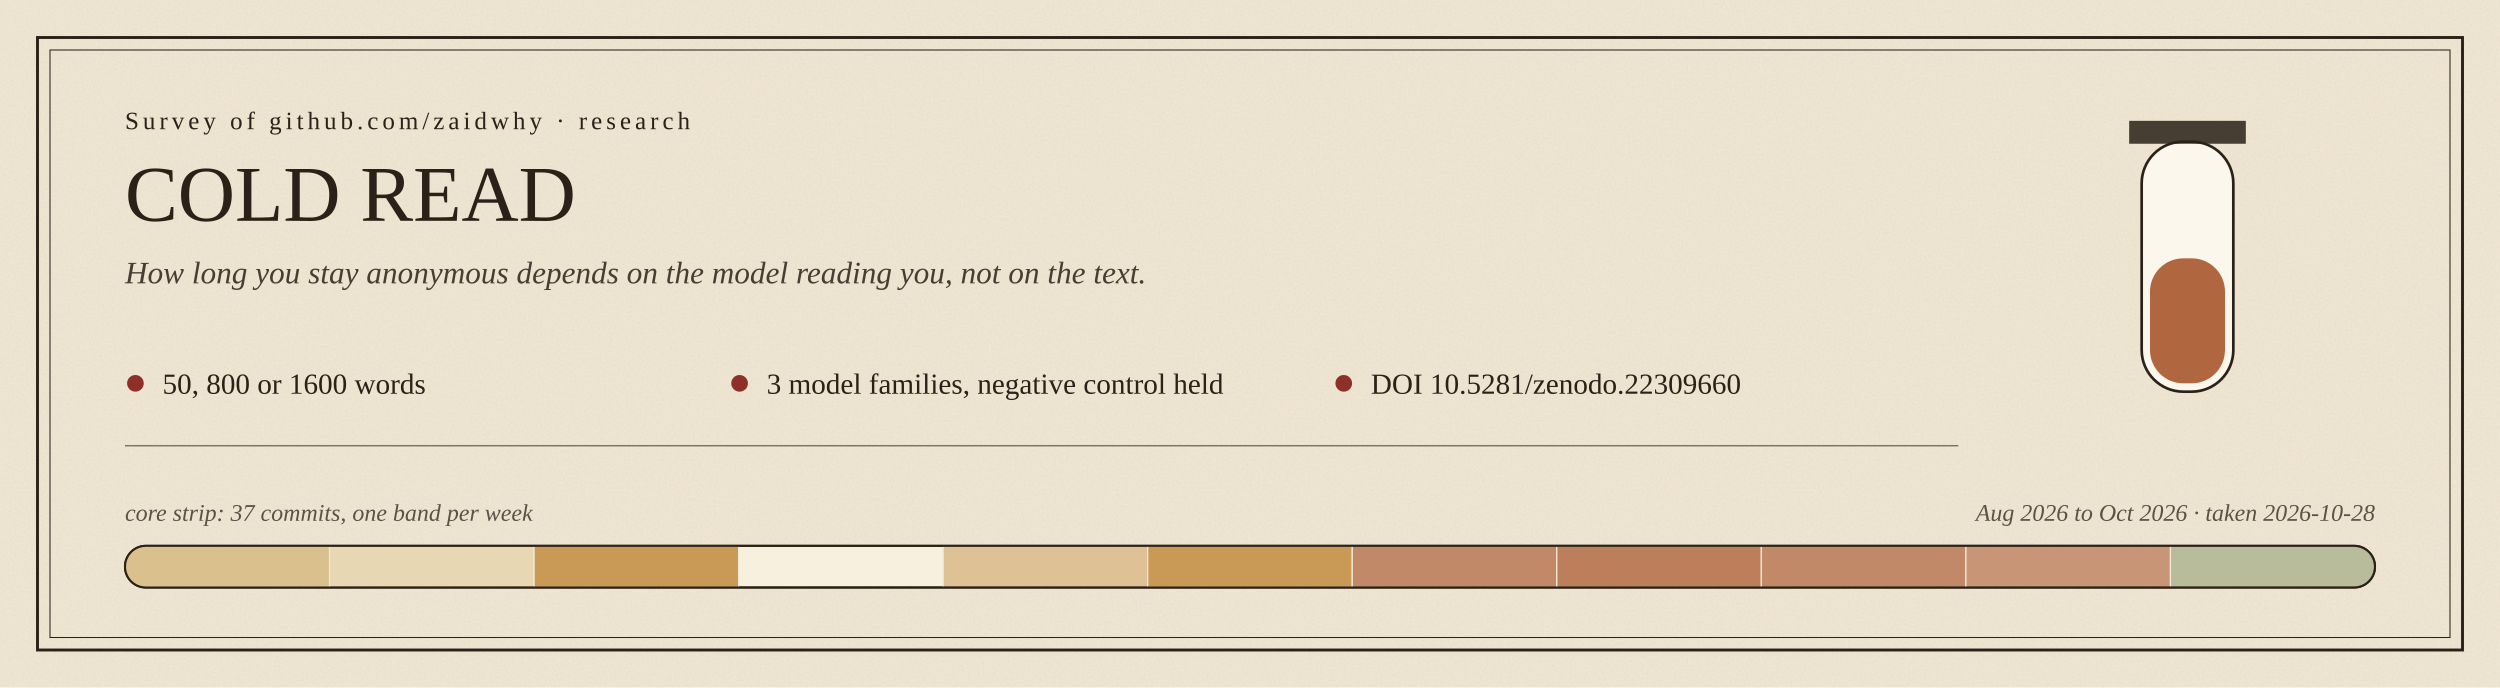
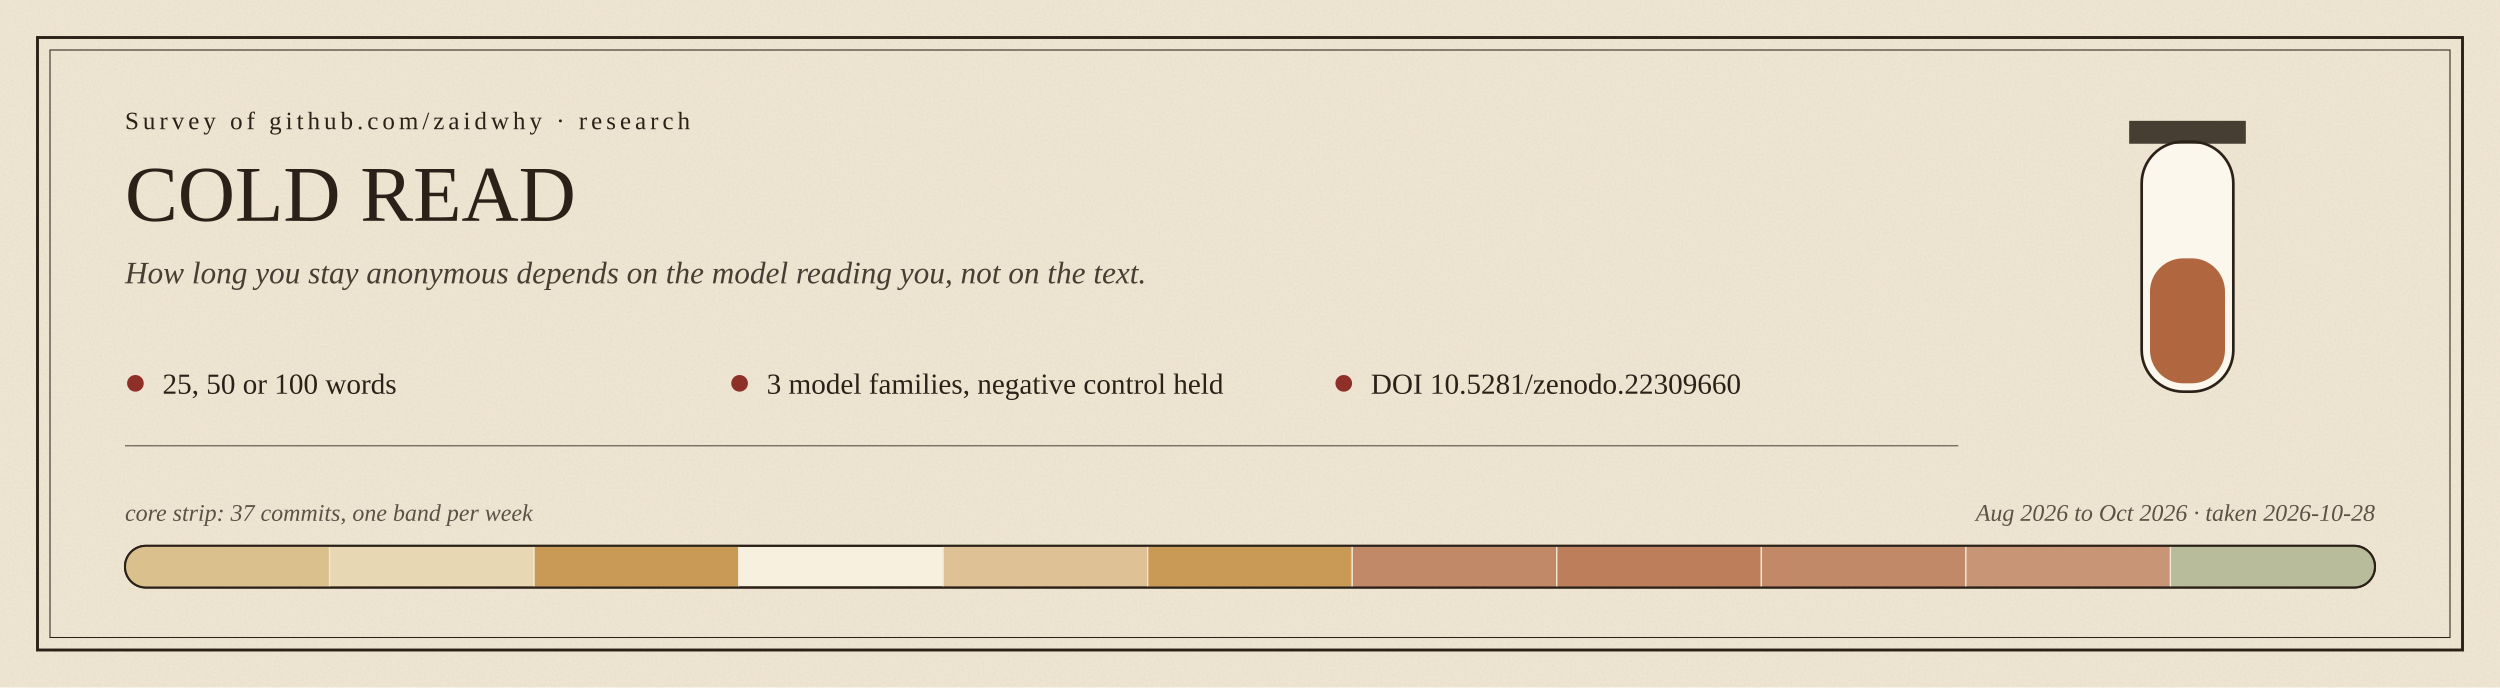
- <svg xmlns="http://www.w3.org/2000/svg" viewBox="0 0 1200 330" width="1200" height="330" role="img" aria-label="COLD READ: How long you stay anonymous depends on the model reading you, not on the text. 50, 800 or 1600 words; 3 model families, negative control held; DOI 10.5281/zenodo.22309660. Core strip: 37 commits over 11 weeks, Aug 2026 to Oct 2026.">
+ <svg xmlns="http://www.w3.org/2000/svg" viewBox="0 0 1200 330" width="1200" height="330" role="img" aria-label="COLD READ: How long you stay anonymous depends on the model reading you, not on the text. 25, 50 or 100 words with both option orders asked; 3 model families, negative control held; DOI 10.5281/zenodo.22309660. Core strip: 37 commits over 11 weeks, Aug 2026 to Oct 2026.">
  <defs>
    <filter id="paper">
      <feTurbulence type="fractalNoise" baseFrequency=".9" numOctaves="2" seed="7" />
      <feColorMatrix values="0 0 0 0 .17 0 0 0 0 .13 0 0 0 0 .09 0 0 0 .07 0" />
      <feComposite in2="SourceGraphic" operator="in" />
    </filter>
  </defs>
  <style>.rise{transform-box:fill-box;transform-origin:bottom;animation:rise 1.6s cubic-bezier(.3,0,.2,1) .3s both}@keyframes rise{from{transform:scaleY(0)}to{transform:scaleY(1)}}@media (prefers-reduced-motion:reduce){.rise{animation:none}}</style>
  <rect width="1200" height="330" fill="#F1E8D4" />
  <rect width="1200" height="330" filter="url(#paper)" />
  <rect x="18" y="18" width="1164" height="294" fill="none" stroke="#2B2118" stroke-width="1.4" />
  <rect x="24" y="24" width="1152" height="282" fill="none" stroke="#2B2118" stroke-width=".5" />
  <text x="60.0" y="62.0" text-anchor="start" fill="#2B2118" fill-opacity="1.0" style="font-family:Georgia,'Times New Roman',serif;font-size:12px;letter-spacing:.16em;text-transform:uppercase">Survey of github.com/zaidwhy  ·  research</text>
  <text x="60.0" y="106.0" text-anchor="start" fill="#2B2118" fill-opacity="1.0" style="font-family:Georgia,'Times New Roman',serif;font-size:38px">COLD READ</text>
  <text x="60.0" y="136.0" text-anchor="start" fill="#2B2118" fill-opacity="0.85" style="font-family:Georgia,'Times New Roman',serif;font-size:15px;font-style:italic">How long you stay anonymous depends on the model reading you, not on the text.</text>
  <circle cx="65" cy="184" r="4" fill="#8E2F28" />
-   <text x="78.0" y="189.0" text-anchor="start" fill="#2B2118" fill-opacity="1.0" style="font-family:Georgia,'Times New Roman',serif;font-size:14px">50, 800 or 1600 words</text>
+   <text x="78.0" y="189.0" text-anchor="start" fill="#2B2118" fill-opacity="1.0" style="font-family:Georgia,'Times New Roman',serif;font-size:14px">25, 50 or 100 words</text>
  <circle cx="355" cy="184" r="4" fill="#8E2F28" />
  <text x="368.0" y="189.0" text-anchor="start" fill="#2B2118" fill-opacity="1.0" style="font-family:Georgia,'Times New Roman',serif;font-size:14px">3 model families, negative control held</text>
  <circle cx="645" cy="184" r="4" fill="#8E2F28" />
  <text x="658.0" y="189.0" text-anchor="start" fill="#2B2118" fill-opacity="1.0" style="font-family:Georgia,'Times New Roman',serif;font-size:14px">DOI 10.5281/zenodo.22309660</text>
  <line x1="60" y1="214" x2="940" y2="214" stroke="#2B2118" stroke-width=".4" />
  <rect x="1028" y="68" width="44" height="120" rx="20" fill="#FBF7EC" stroke="#2B2118" stroke-width="1.3" />
  <rect class="rise" x="1032" y="124" width="36" height="60" rx="16" fill="#B0663F" />
  <rect x="1022" y="58" width="56" height="11" fill="#2B2118" fill-opacity=".85" />
  <rect x="60" y="262" width="1080" height="20" rx="10.0" fill="#F7F0DF" stroke="#2B2118" stroke-width="1" />
  <clipPath id="core">
    <rect x="60" y="262" width="1080" height="20" rx="10.0" />
  </clipPath>
  <g clip-path="url(#core)">
    <rect x="60.00" y="262" width="98.18" height="20" fill="#D9C08C" fill-opacity="1.00" stroke="#F1E8D4" stroke-width=".6" />
    <rect x="158.18" y="262" width="98.18" height="20" fill="#D9C08C" fill-opacity="0.53" stroke="#F1E8D4" stroke-width=".6" />
    <rect x="256.36" y="262" width="98.18" height="20" fill="#C99A55" fill-opacity="1.00" stroke="#F1E8D4" stroke-width=".6" />
    <rect x="452.73" y="262" width="98.18" height="20" fill="#C99A55" fill-opacity="0.53" stroke="#F1E8D4" stroke-width=".6" />
    <rect x="550.91" y="262" width="98.18" height="20" fill="#C99A55" fill-opacity="1.00" stroke="#F1E8D4" stroke-width=".6" />
    <rect x="649.09" y="262" width="98.18" height="20" fill="#B0663F" fill-opacity="0.74" stroke="#F1E8D4" stroke-width=".6" />
    <rect x="747.27" y="262" width="98.18" height="20" fill="#B0663F" fill-opacity="0.82" stroke="#F1E8D4" stroke-width=".6" />
    <rect x="845.45" y="262" width="98.18" height="20" fill="#B0663F" fill-opacity="0.74" stroke="#F1E8D4" stroke-width=".6" />
    <rect x="943.64" y="262" width="98.18" height="20" fill="#B0663F" fill-opacity="0.65" stroke="#F1E8D4" stroke-width=".6" />
    <rect x="1041.82" y="262" width="98.18" height="20" fill="#97A077" fill-opacity="0.65" stroke="#F1E8D4" stroke-width=".6" />
  </g>
  <rect x="60" y="262" width="1080" height="20" rx="10.0" fill="none" stroke="#2B2118" stroke-width="1" />
  <text x="60.0" y="250.0" text-anchor="start" fill="#2B2118" fill-opacity="0.75" style="font-family:Georgia,'Times New Roman',serif;font-size:11.5px;font-style:italic">core strip: 37 commits, one band per week</text>
  <text x="1140.0" y="250.0" text-anchor="end" fill="#2B2118" fill-opacity="0.75" style="font-family:Georgia,'Times New Roman',serif;font-size:11.5px;font-style:italic">Aug 2026 to Oct 2026  ·  taken 2026-10-28</text>
</svg>
